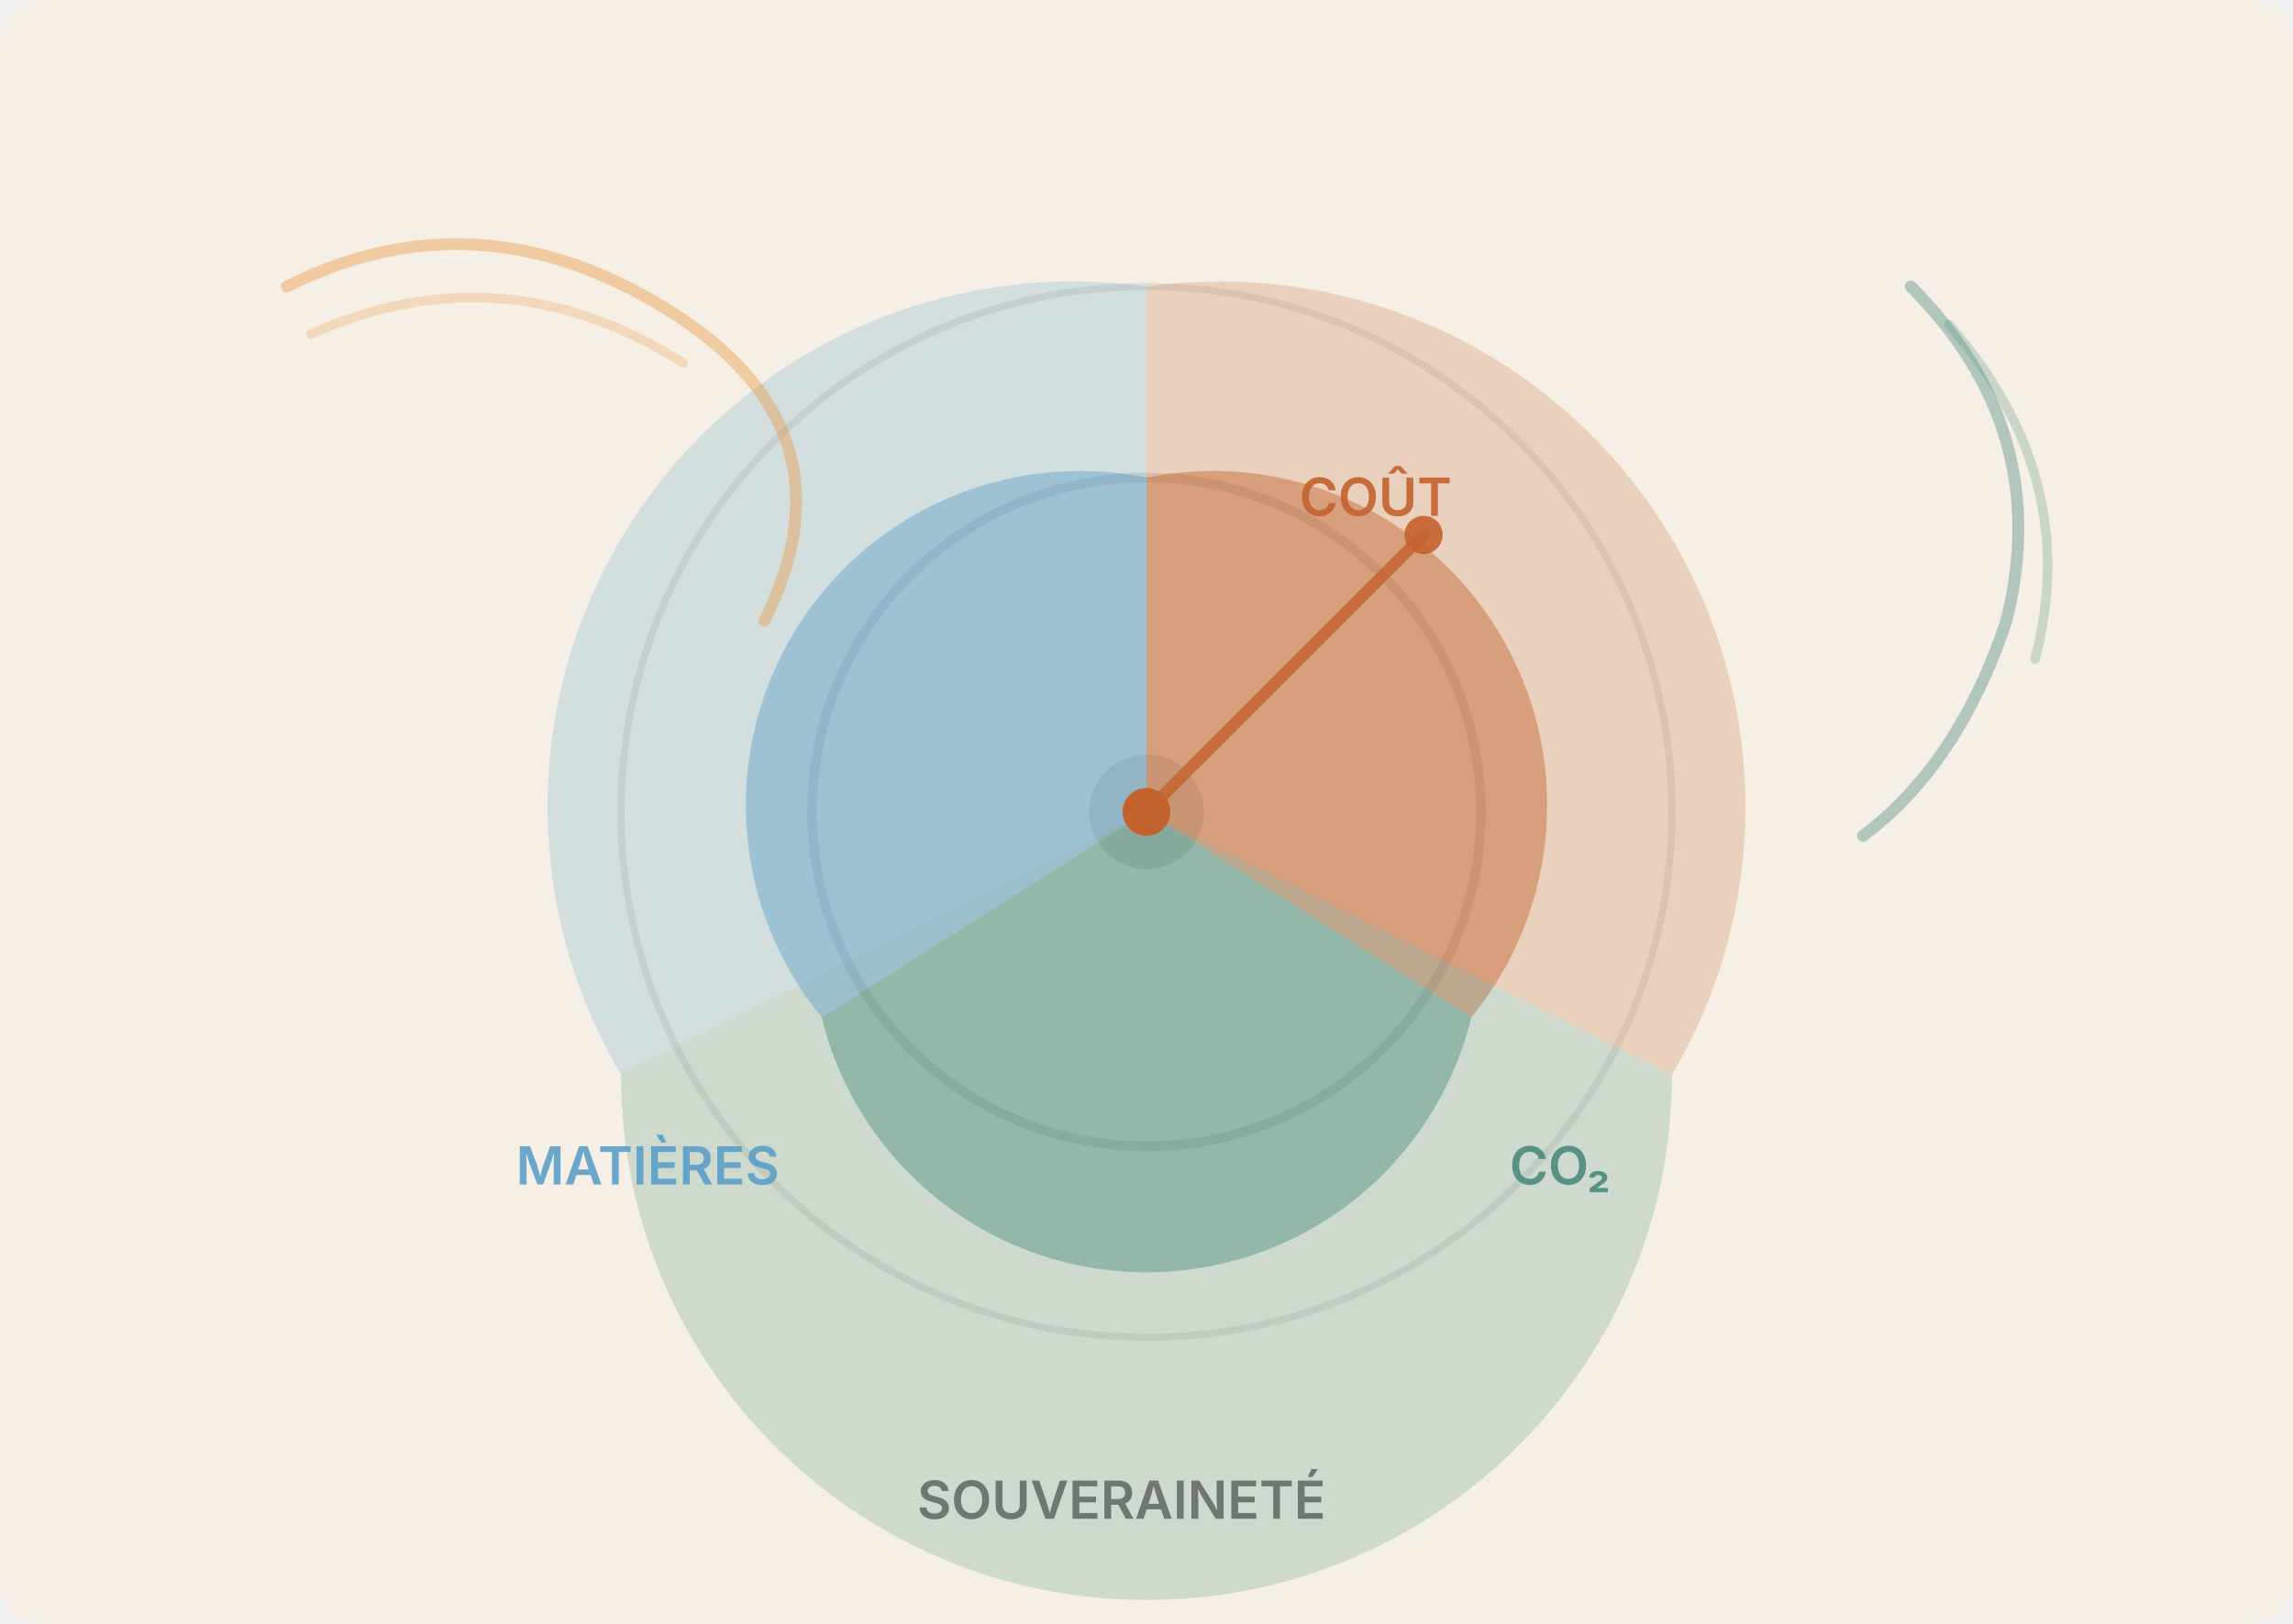
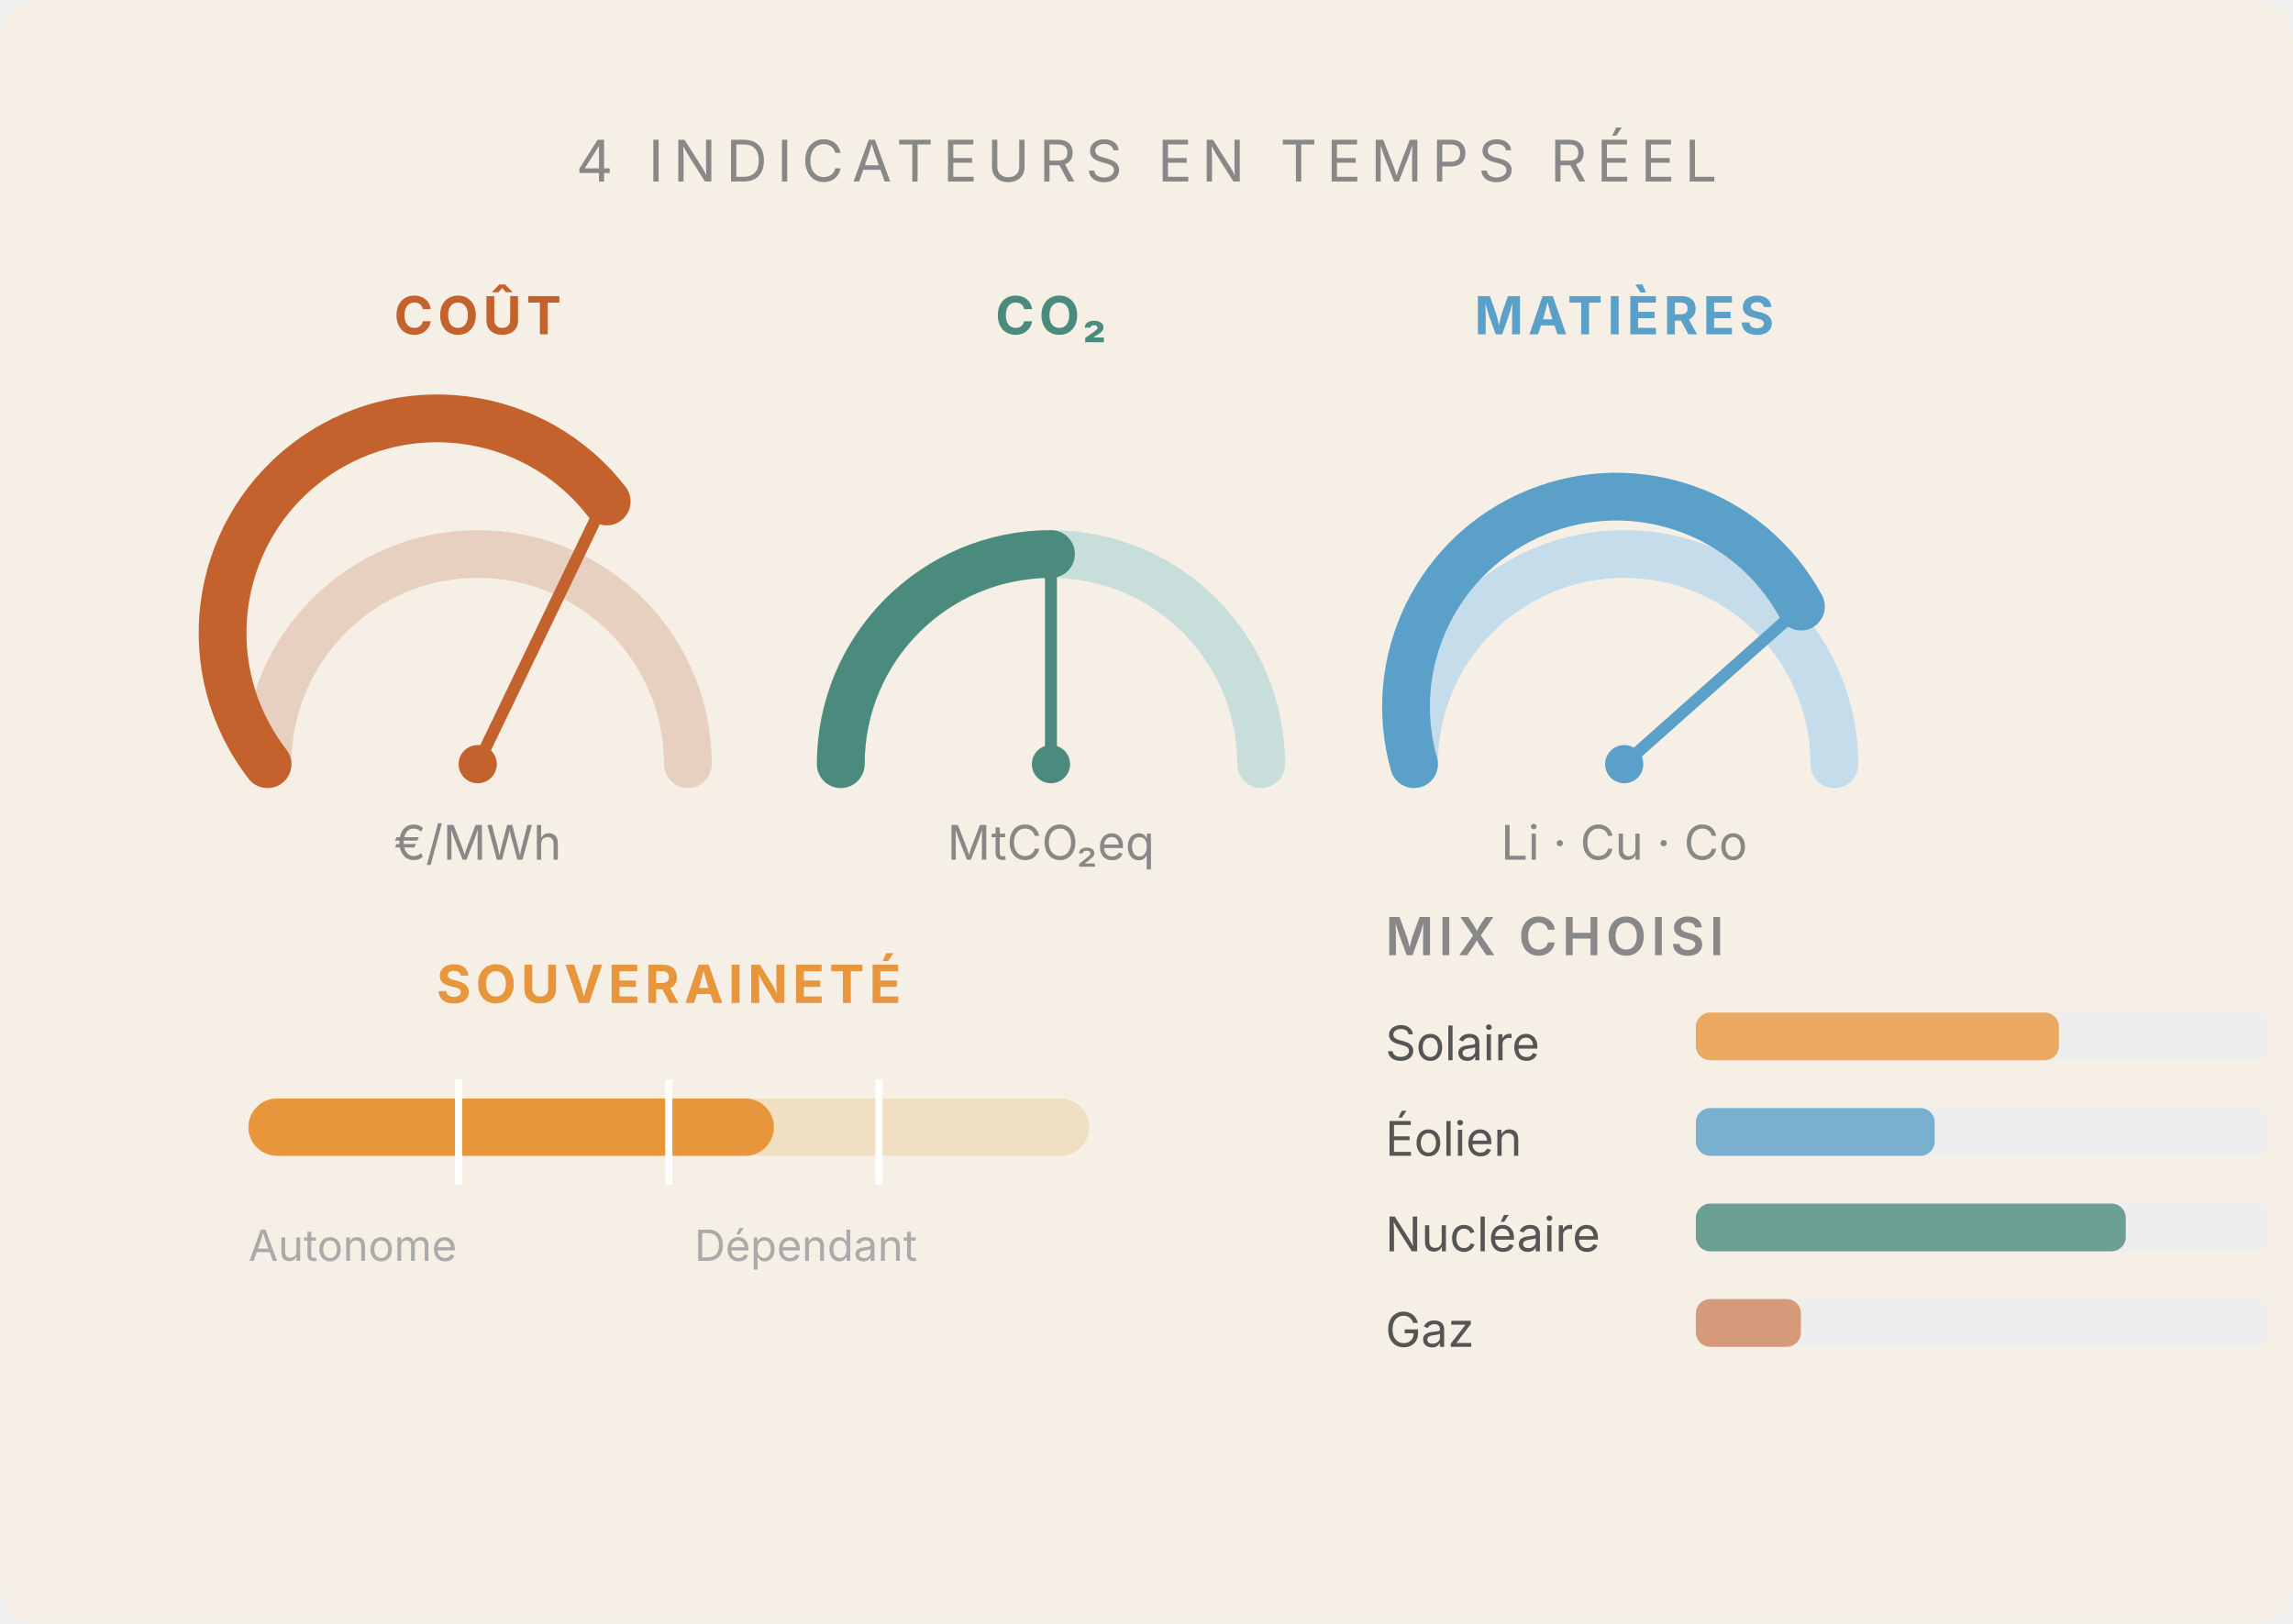
<svg xmlns="http://www.w3.org/2000/svg" viewBox="0 0 480 340">
  <rect width="480" height="340" fill="#F5EFE6" rx="8" />
-   <circle cx="240" cy="170" r="70" fill="none" stroke="#111" stroke-width="2" opacity="0.12" />
-   <circle cx="240" cy="170" r="110" fill="none" stroke="#111" stroke-width="1.5" opacity="0.08" />
-   <path d="M240 170 L240 60 A110 110 0 0 1 350 225 Z" fill="#C4622D" opacity="0.22" />
-   <path d="M240 170 L240 100 A70 70 0 0 1 308 213 Z" fill="#C4622D" opacity="0.45" />
-   <path d="M240 170 L350 225 A110 110 0 0 1 130 225 Z" fill="#4A8B7D" opacity="0.22" />
-   <path d="M240 170 L308 213 A70 70 0 0 1 172 213 Z" fill="#4A8B7D" opacity="0.45" />
-   <path d="M240 170 L130 225 A110 110 0 0 1 240 60 Z" fill="#5BA0C8" opacity="0.22" />
-   <path d="M240 170 L172 213 A70 70 0 0 1 240 100 Z" fill="#5BA0C8" opacity="0.45" />
-   <circle cx="240" cy="170" r="12" fill="#111" opacity="0.08" />
-   <circle cx="240" cy="170" r="5" fill="#C4622D" />
-   <text x="272" y="108" font-family="Inter,sans-serif" font-size="11" fill="#C4622D" font-weight="600" opacity="0.9">COÛT</text>
-   <text x="316" y="248" font-family="Inter,sans-serif" font-size="11" fill="#4A8B7D" font-weight="600" opacity="0.9">CO₂</text>
-   <text x="108" y="248" font-family="Inter,sans-serif" font-size="11" fill="#5BA0C8" font-weight="600" opacity="0.9">MATIÈRES</text>
-   <text x="192" y="318" font-family="Inter,sans-serif" font-size="11" fill="#111" font-weight="600" opacity="0.5">SOUVERAINETÉ</text>
-   <line x1="240" y1="170" x2="298" y2="112" stroke="#C4622D" stroke-width="2.5" stroke-linecap="round" opacity="0.8" />
-   <circle cx="298" cy="112" r="4" fill="#C4622D" opacity="0.9" />
-   <path d="M 60 60 Q 100 40 140 65 Q 180 90 160 130" fill="none" stroke="#E8963C" stroke-width="2.5" stroke-linecap="round" opacity="0.4" />
-   <path d="M 65 70 Q 105 52 143 76" fill="none" stroke="#E8963C" stroke-width="2" stroke-linecap="round" opacity="0.25" />
-   <path d="M 400 60 Q 430 90 420 130 Q 410 160 390 175" fill="none" stroke="#4A8B7D" stroke-width="2.5" stroke-linecap="round" opacity="0.4" />
-   <path d="M 408 68 Q 436 100 426 138" fill="none" stroke="#4A8B7D" stroke-width="2" stroke-linecap="round" opacity="0.25" />
+   <text x="240" y="38" font-family="Inter,sans-serif" font-size="12" fill="#888" text-anchor="middle" letter-spacing="2">4 INDICATEURS EN TEMPS RÉEL</text>
+   <g transform="translate(52, 70)">
+     <text x="48" y="0" font-family="Inter,sans-serif" font-size="11" fill="#C4622D" font-weight="700" text-anchor="middle" letter-spacing="1">COÛT</text>
+     <path d="M 4 90 A 44 44 0 0 1 92 90" fill="none" stroke="#e8d0c0" stroke-width="10" stroke-linecap="round" />
+     <path d="M 4 90 A 44 44 0 0 1 75 35" fill="none" stroke="#C4622D" stroke-width="10" stroke-linecap="round" />
+     <line x1="48" y1="90" x2="74" y2="36" stroke="#C4622D" stroke-width="2.5" stroke-linecap="round" />
+     <circle cx="48" cy="90" r="4" fill="#C4622D" />
+     <text x="48" y="110" font-family="Inter,sans-serif" font-size="10" fill="#888" text-anchor="middle">€/MWh</text>
+   </g>
+   <g transform="translate(172, 70)">
+     <text x="48" y="0" font-family="Inter,sans-serif" font-size="11" fill="#4A8B7D" font-weight="700" text-anchor="middle" letter-spacing="1">CO₂</text>
+     <path d="M 4 90 A 44 44 0 0 1 92 90" fill="none" stroke="#c8deda" stroke-width="10" stroke-linecap="round" />
+     <path d="M 4 90 A 44 44 0 0 1 48 46" fill="none" stroke="#4A8B7D" stroke-width="10" stroke-linecap="round" />
+     <line x1="48" y1="90" x2="48" y2="47" stroke="#4A8B7D" stroke-width="2.5" stroke-linecap="round" />
+     <circle cx="48" cy="90" r="4" fill="#4A8B7D" />
+     <text x="48" y="110" font-family="Inter,sans-serif" font-size="10" fill="#888" text-anchor="middle">MtCO₂eq</text>
+   </g>
+   <g transform="translate(292, 70)">
+     <text x="48" y="0" font-family="Inter,sans-serif" font-size="11" fill="#5BA0C8" font-weight="700" text-anchor="middle" letter-spacing="1">MATIÈRES</text>
+     <path d="M 4 90 A 44 44 0 0 1 92 90" fill="none" stroke="#c5dcea" stroke-width="10" stroke-linecap="round" />
+     <path d="M 4 90 A 44 44 0 0 1 85 57" fill="none" stroke="#5BA0C8" stroke-width="10" stroke-linecap="round" />
+     <line x1="48" y1="90" x2="84" y2="58" stroke="#5BA0C8" stroke-width="2.5" stroke-linecap="round" />
+     <circle cx="48" cy="90" r="4" fill="#5BA0C8" />
+     <text x="48" y="110" font-family="Inter,sans-serif" font-size="10" fill="#888" text-anchor="middle">Li · Cu · Co</text>
+   </g>
+   <g transform="translate(52, 210)">
+     <text x="88" y="0" font-family="Inter,sans-serif" font-size="11" fill="#E8963C" font-weight="700" text-anchor="middle" letter-spacing="1">SOUVERAINETÉ</text>
+     <rect x="0" y="20" width="176" height="12" rx="6" fill="#f0dfc0" />
+     <rect x="0" y="20" width="110" height="12" rx="6" fill="#E8963C" />
+     <line x1="44" y1="16" x2="44" y2="38" stroke="#fff" stroke-width="1.5" />
+     <line x1="88" y1="16" x2="88" y2="38" stroke="#fff" stroke-width="1.5" />
+     <line x1="132" y1="16" x2="132" y2="38" stroke="#fff" stroke-width="1.5" />
+     <text x="0" y="54" font-family="Inter,sans-serif" font-size="9" fill="#aaa">Autonome</text>
+     <text x="140" y="54" font-family="Inter,sans-serif" font-size="9" fill="#aaa" text-anchor="end">Dépendant</text>
+   </g>
+   <g transform="translate(290, 200)">
+     <text x="0" y="0" font-family="Inter,sans-serif" font-size="11" fill="#888" font-weight="600" letter-spacing="1">MIX CHOISI</text>
+     <text x="0" y="22" font-family="Inter,sans-serif" font-size="10" fill="#555">Solaire</text>
+     <rect x="65" y="12" width="120" height="10" rx="3" fill="#eee" />
+     <rect x="65" y="12" width="76" height="10" rx="3" fill="#E8963C" opacity="0.8" />
+     <text x="0" y="42" font-family="Inter,sans-serif" font-size="10" fill="#555">Éolien</text>
+     <rect x="65" y="32" width="120" height="10" rx="3" fill="#eee" />
+     <rect x="65" y="32" width="50" height="10" rx="3" fill="#5BA0C8" opacity="0.8" />
+     <text x="0" y="62" font-family="Inter,sans-serif" font-size="10" fill="#555">Nucléaire</text>
+     <rect x="65" y="52" width="120" height="10" rx="3" fill="#eee" />
+     <rect x="65" y="52" width="90" height="10" rx="3" fill="#4A8B7D" opacity="0.8" />
+     <text x="0" y="82" font-family="Inter,sans-serif" font-size="10" fill="#555">Gaz</text>
+     <rect x="65" y="72" width="120" height="10" rx="3" fill="#eee" />
+     <rect x="65" y="72" width="22" height="10" rx="3" fill="#C4622D" opacity="0.6" />
+   </g>
</svg>
